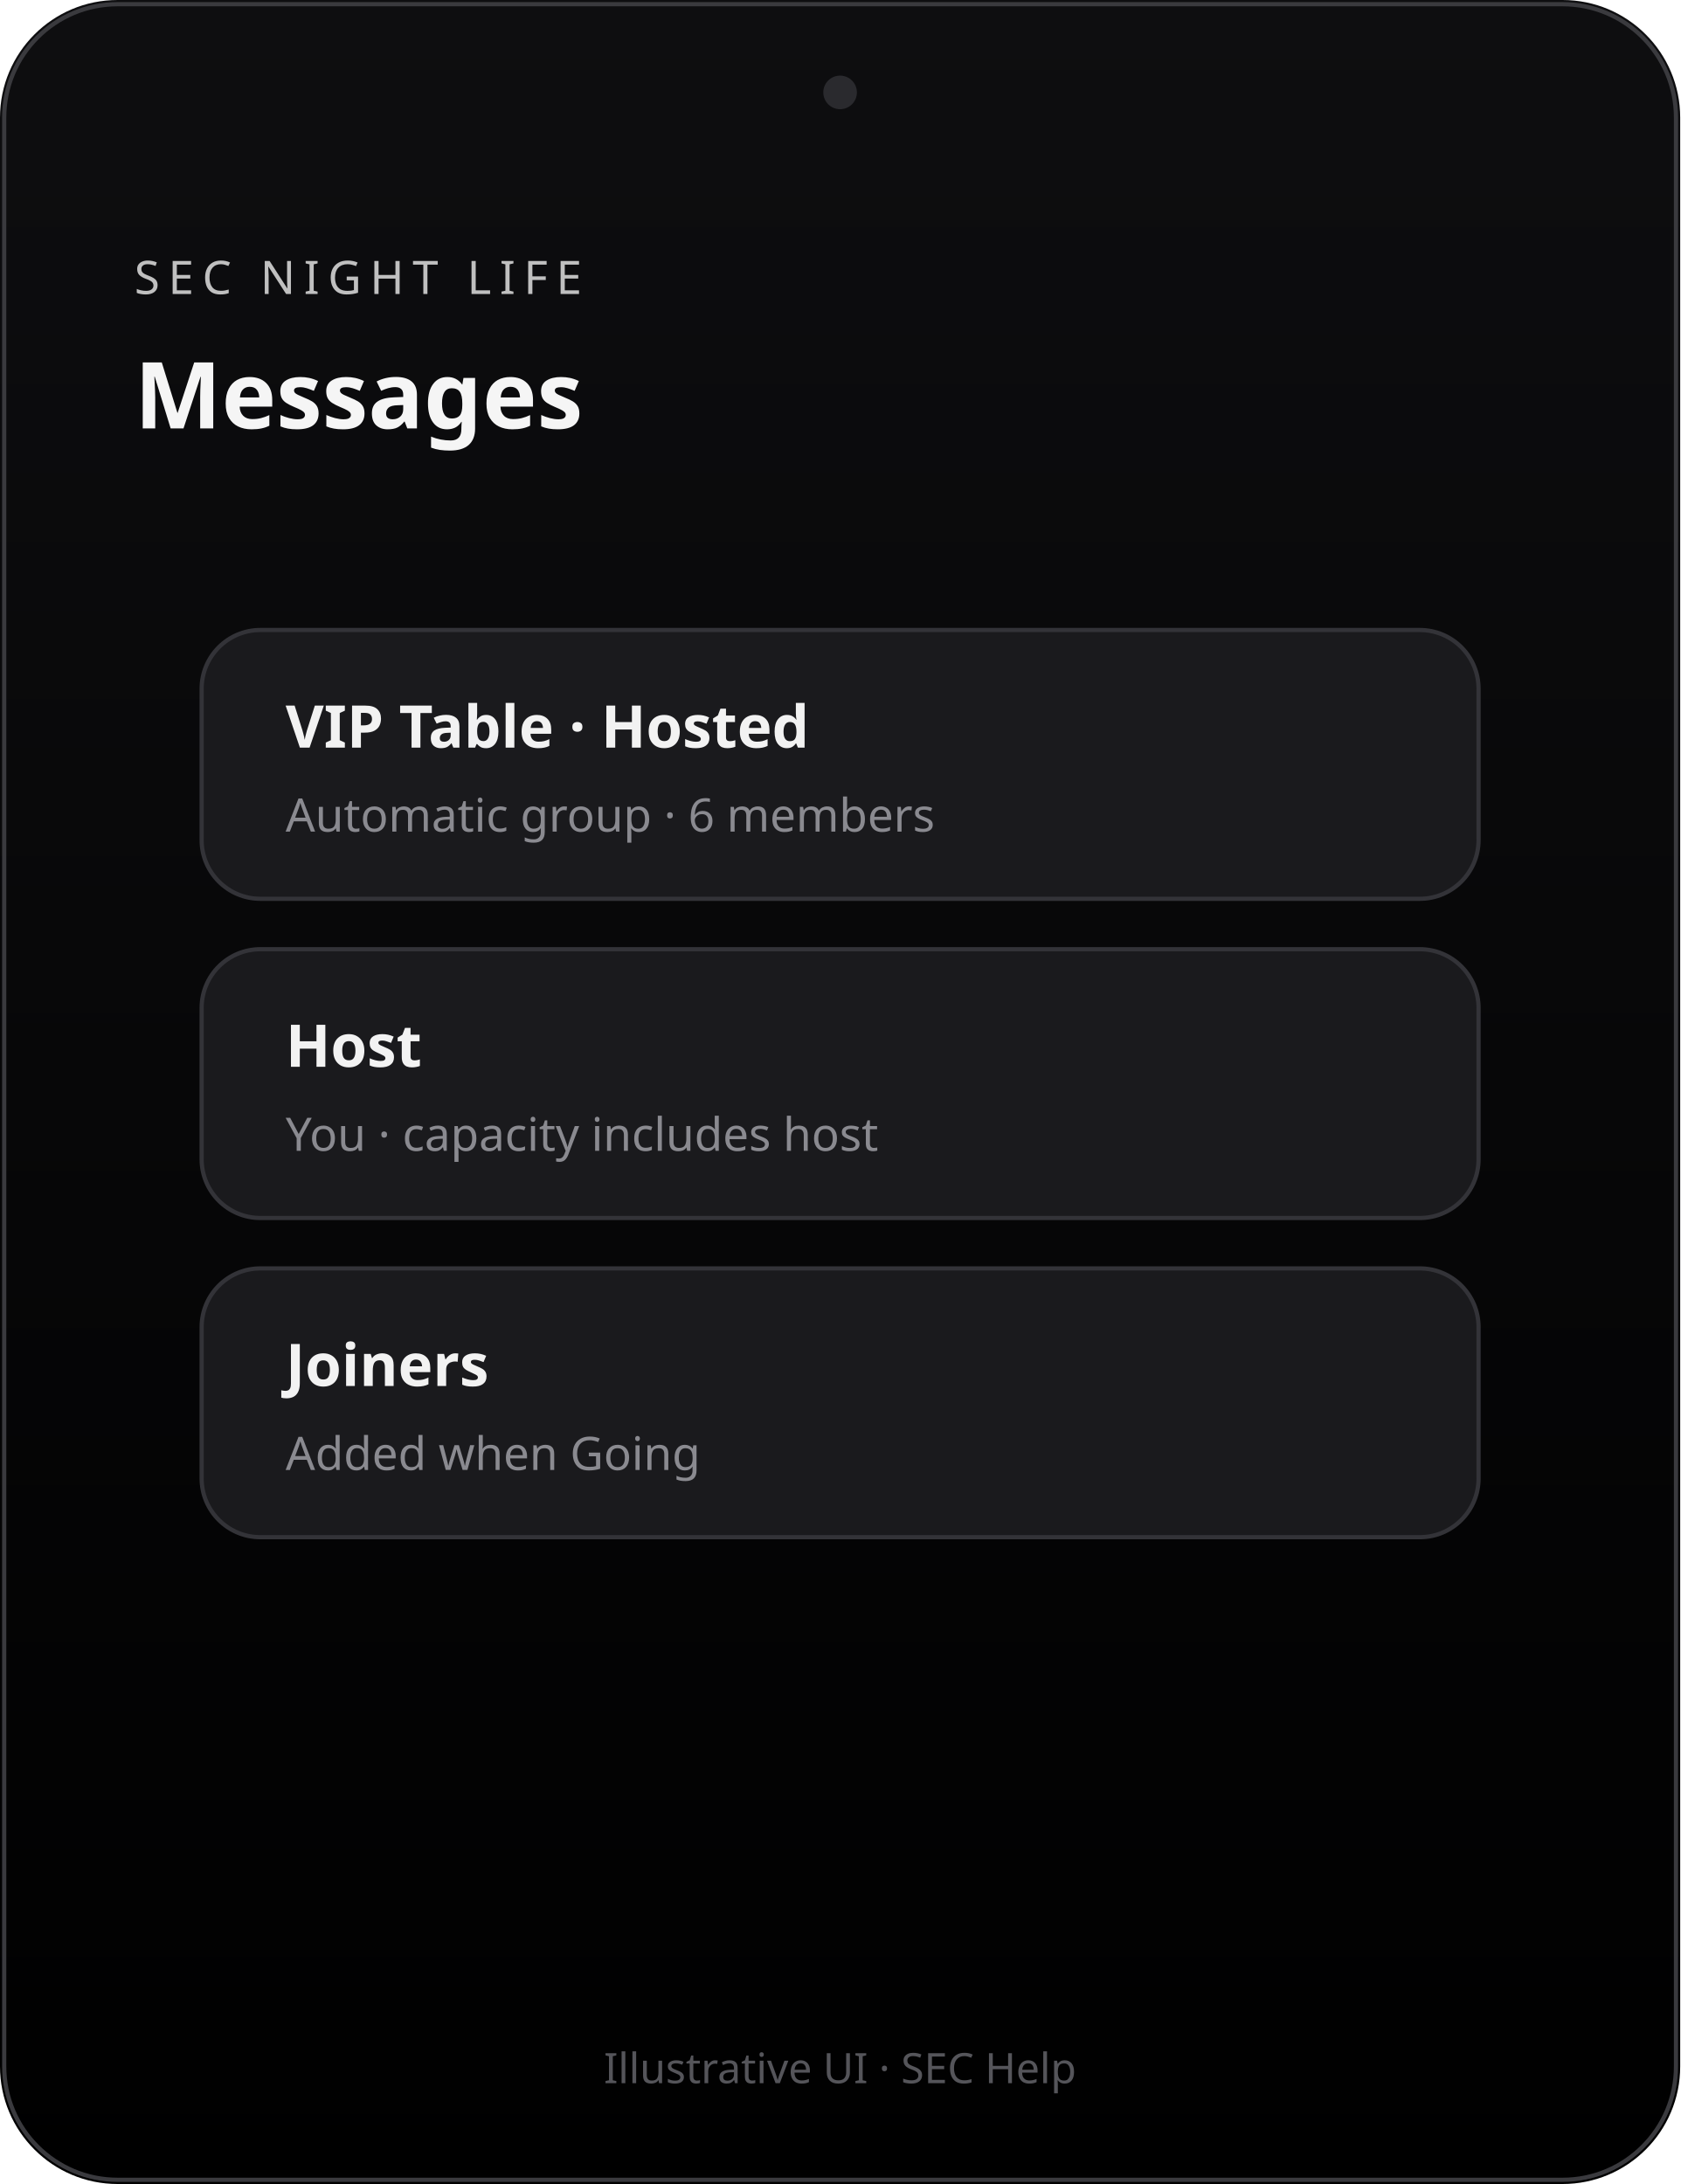
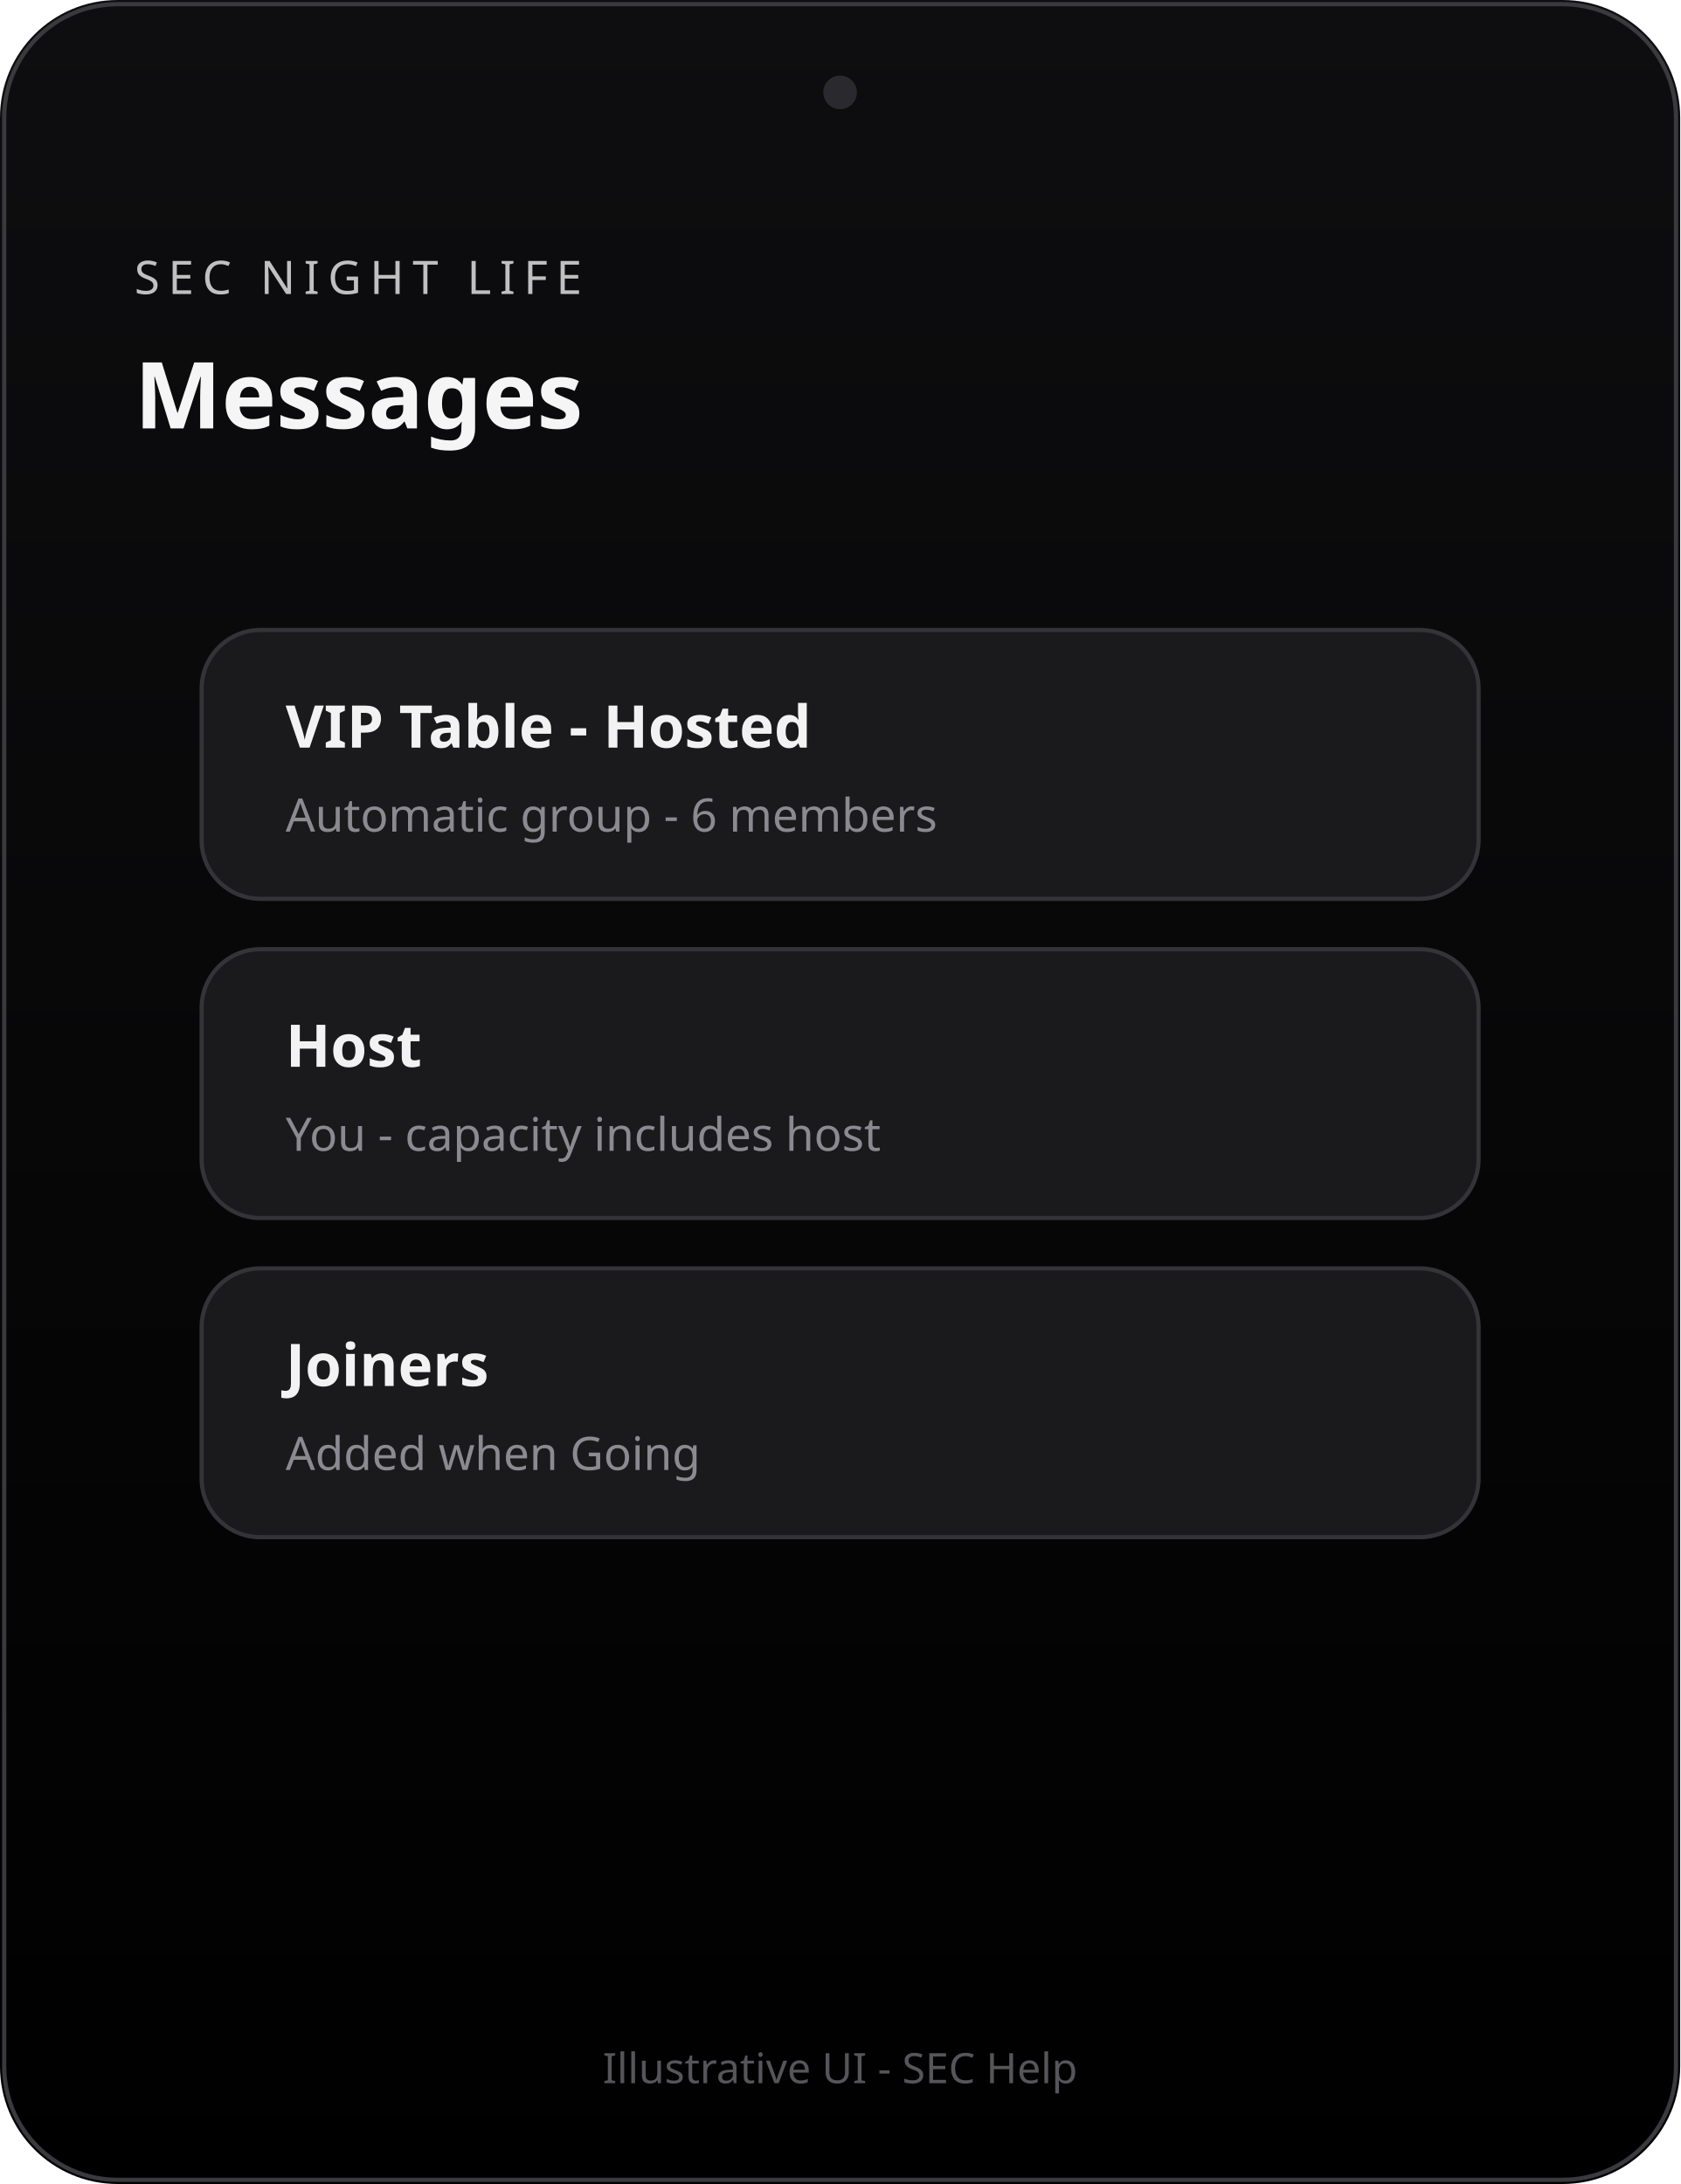
<svg xmlns="http://www.w3.org/2000/svg" viewBox="0 0 400 520" role="img">
  <defs>
    <linearGradient id="bg" x1="0" y1="0" x2="0" y2="1">
      <stop offset="0%" stop-color="#0e0e10" />
      <stop offset="100%" stop-color="#000" />
    </linearGradient>
  </defs>
  <rect width="400" height="520" rx="28" fill="url(#bg)" />
  <rect x="1" y="1" width="398" height="518" rx="27" fill="none" stroke="#3a3a3e" />
  <circle cx="200" cy="22" r="4" fill="#2a2a2e" />
  <text x="32" y="70" fill="#C0C0C0" font-family="system-ui,sans-serif" font-size="11" letter-spacing="2">SEC NIGHT LIFE</text>
  <text x="32" y="102" fill="#f5f5f5" font-family="system-ui,sans-serif" font-size="22" font-weight="700">Messages</text>
  <rect x="48" y="150" width="304" height="64" rx="14" fill="#1a1a1d" stroke="#333338" />
-   <text x="68" y="178" fill="#f2f2f2" font-family="system-ui,sans-serif" font-size="14" font-weight="600">VIP Table · Hosted</text>
-   <text x="68" y="198" fill="#8a8a90" font-family="system-ui,sans-serif" font-size="11">Automatic group · 6 members</text>
+   <text x="68" y="178" fill="#f2f2f2" font-family="system-ui,sans-serif" font-size="14" font-weight="600">VIP Table - Hosted</text>
+   <text x="68" y="198" fill="#8a8a90" font-family="system-ui,sans-serif" font-size="11">Automatic group - 6 members</text>
  <rect x="48" y="226" width="304" height="64" rx="14" fill="#1a1a1d" stroke="#333338" />
  <text x="68" y="254" fill="#f2f2f2" font-family="system-ui,sans-serif" font-size="14" font-weight="600">Host</text>
-   <text x="68" y="274" fill="#8a8a90" font-family="system-ui,sans-serif" font-size="11">You · capacity includes host</text>
+   <text x="68" y="274" fill="#8a8a90" font-family="system-ui,sans-serif" font-size="11">You - capacity includes host</text>
  <rect x="48" y="302" width="304" height="64" rx="14" fill="#1a1a1d" stroke="#333338" />
  <text x="68" y="330" fill="#f2f2f2" font-family="system-ui,sans-serif" font-size="14" font-weight="600">Joiners</text>
  <text x="68" y="350" fill="#8a8a90" font-family="system-ui,sans-serif" font-size="11">Added when Going</text>
-   <text x="200" y="496" text-anchor="middle" fill="#55555a" font-family="system-ui,sans-serif" font-size="10">Illustrative UI · SEC Help</text>
+   <text x="200" y="496" text-anchor="middle" fill="#55555a" font-family="system-ui,sans-serif" font-size="10">Illustrative UI - SEC Help</text>
</svg>
